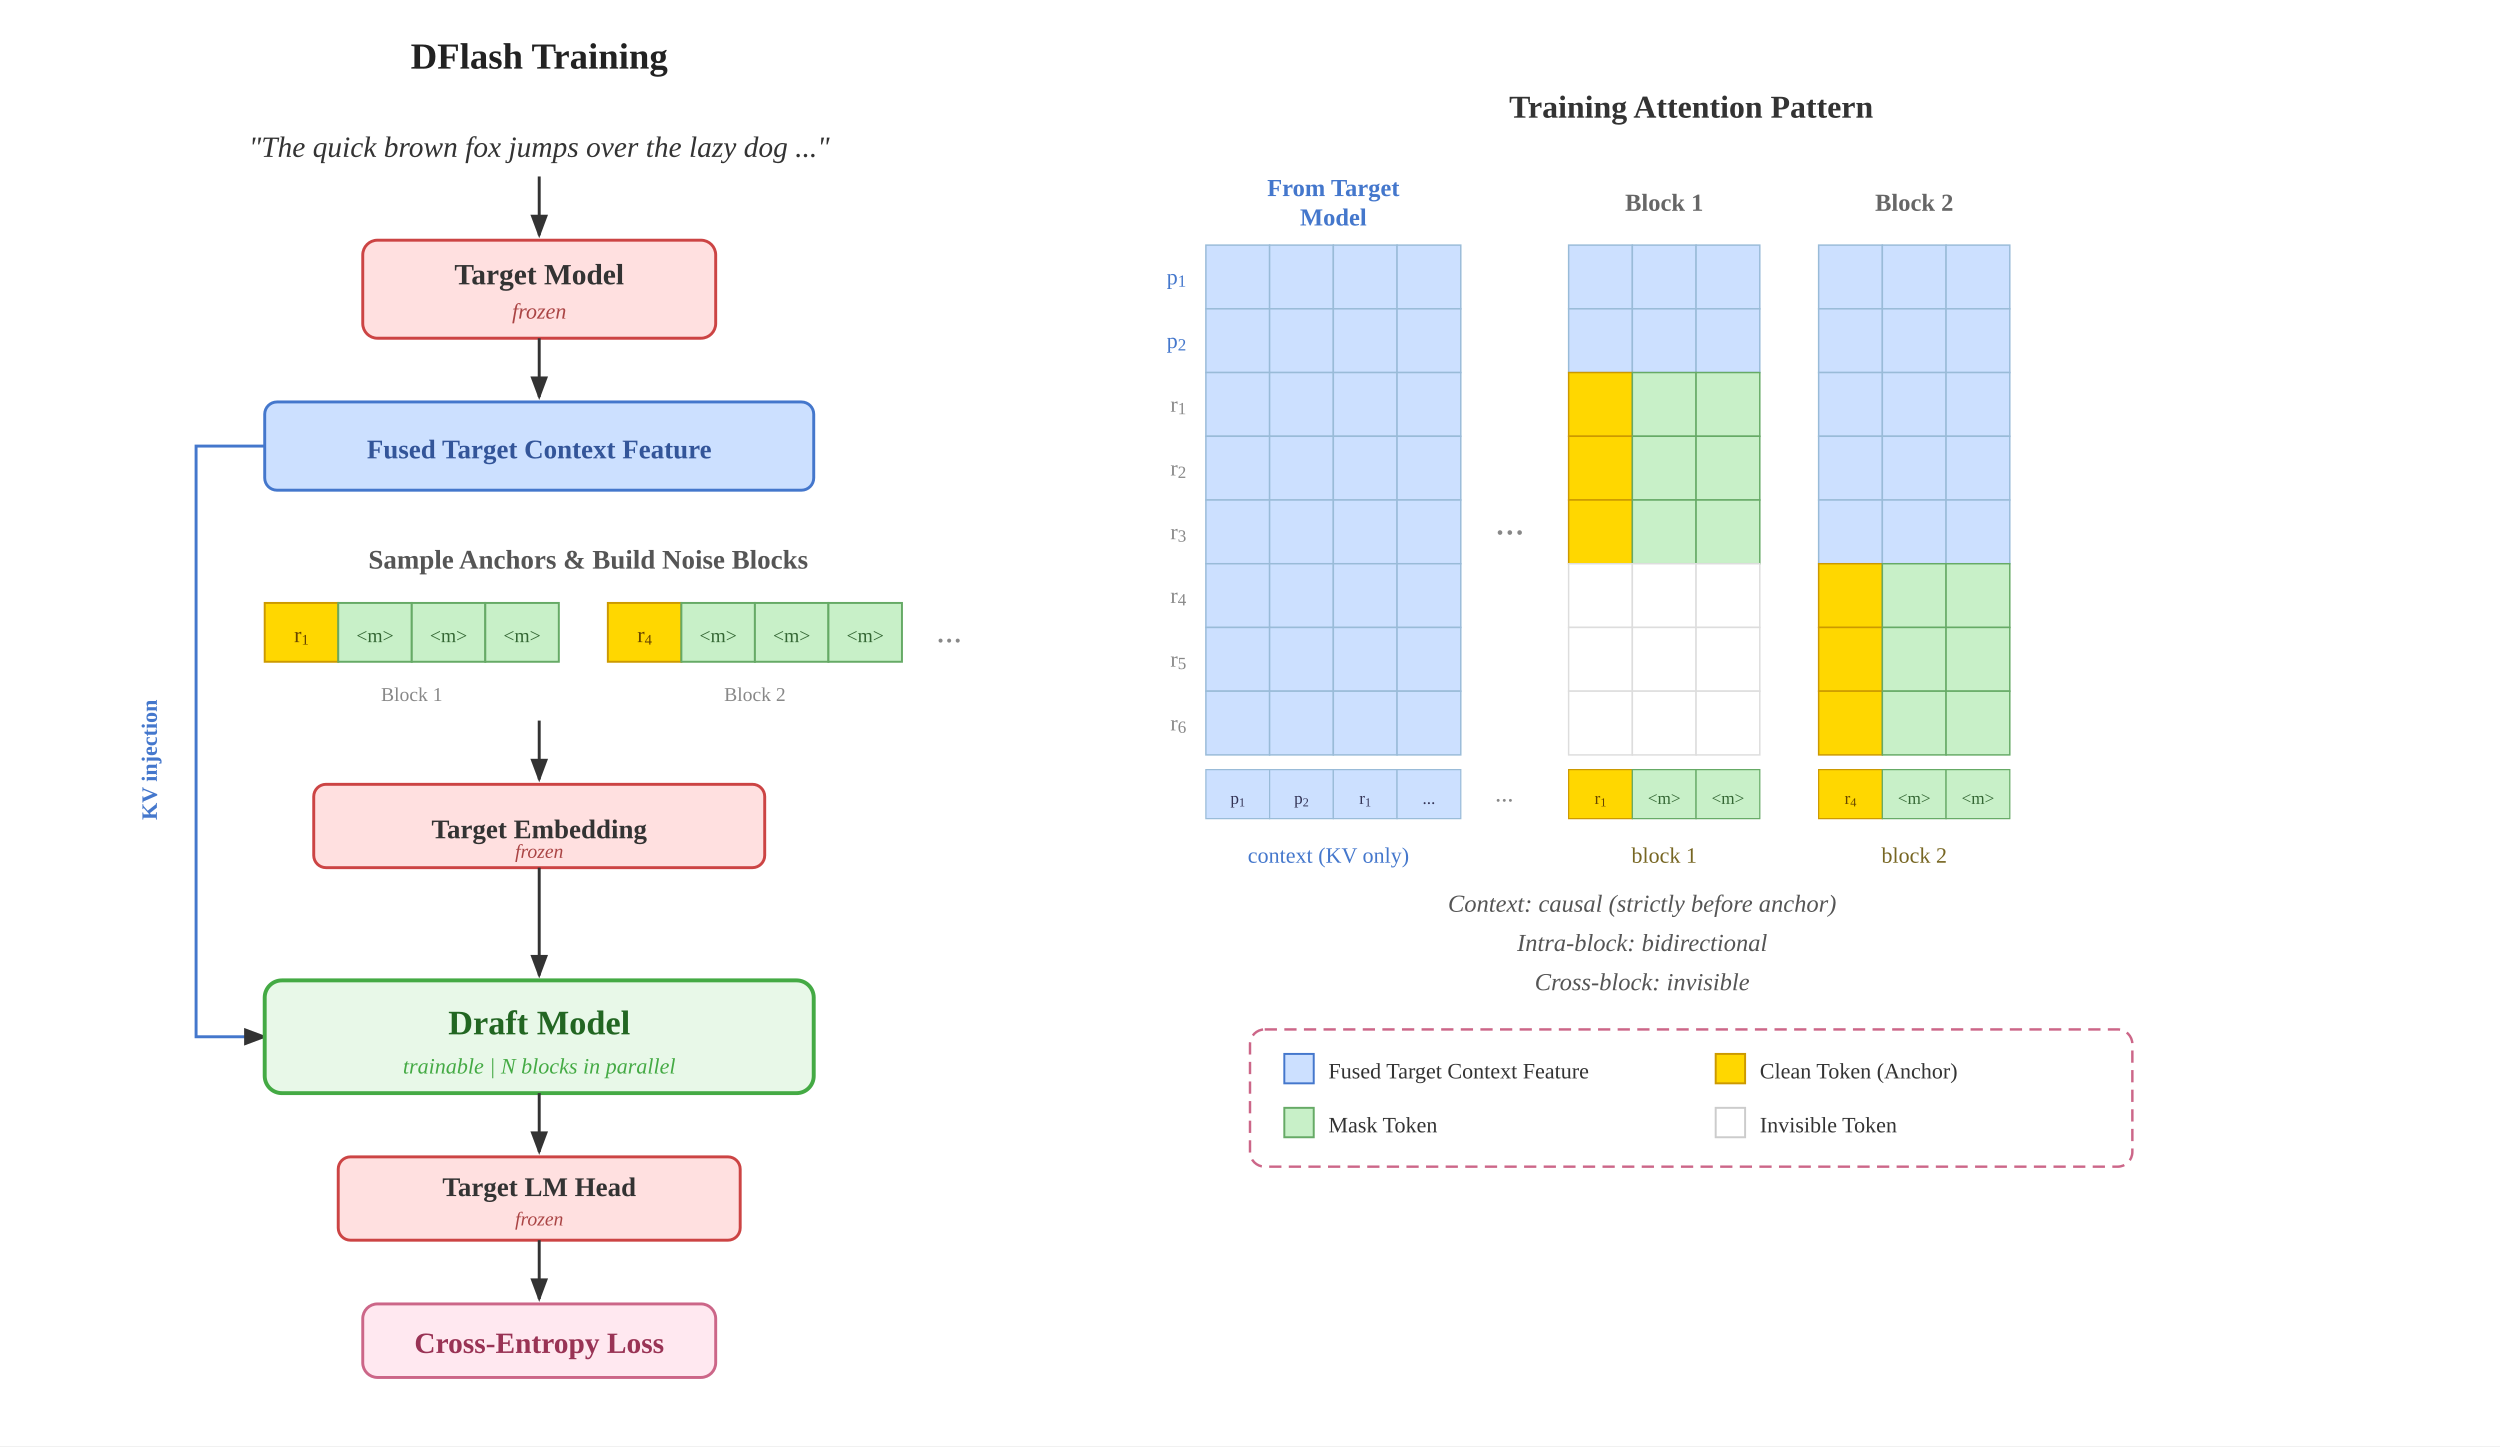
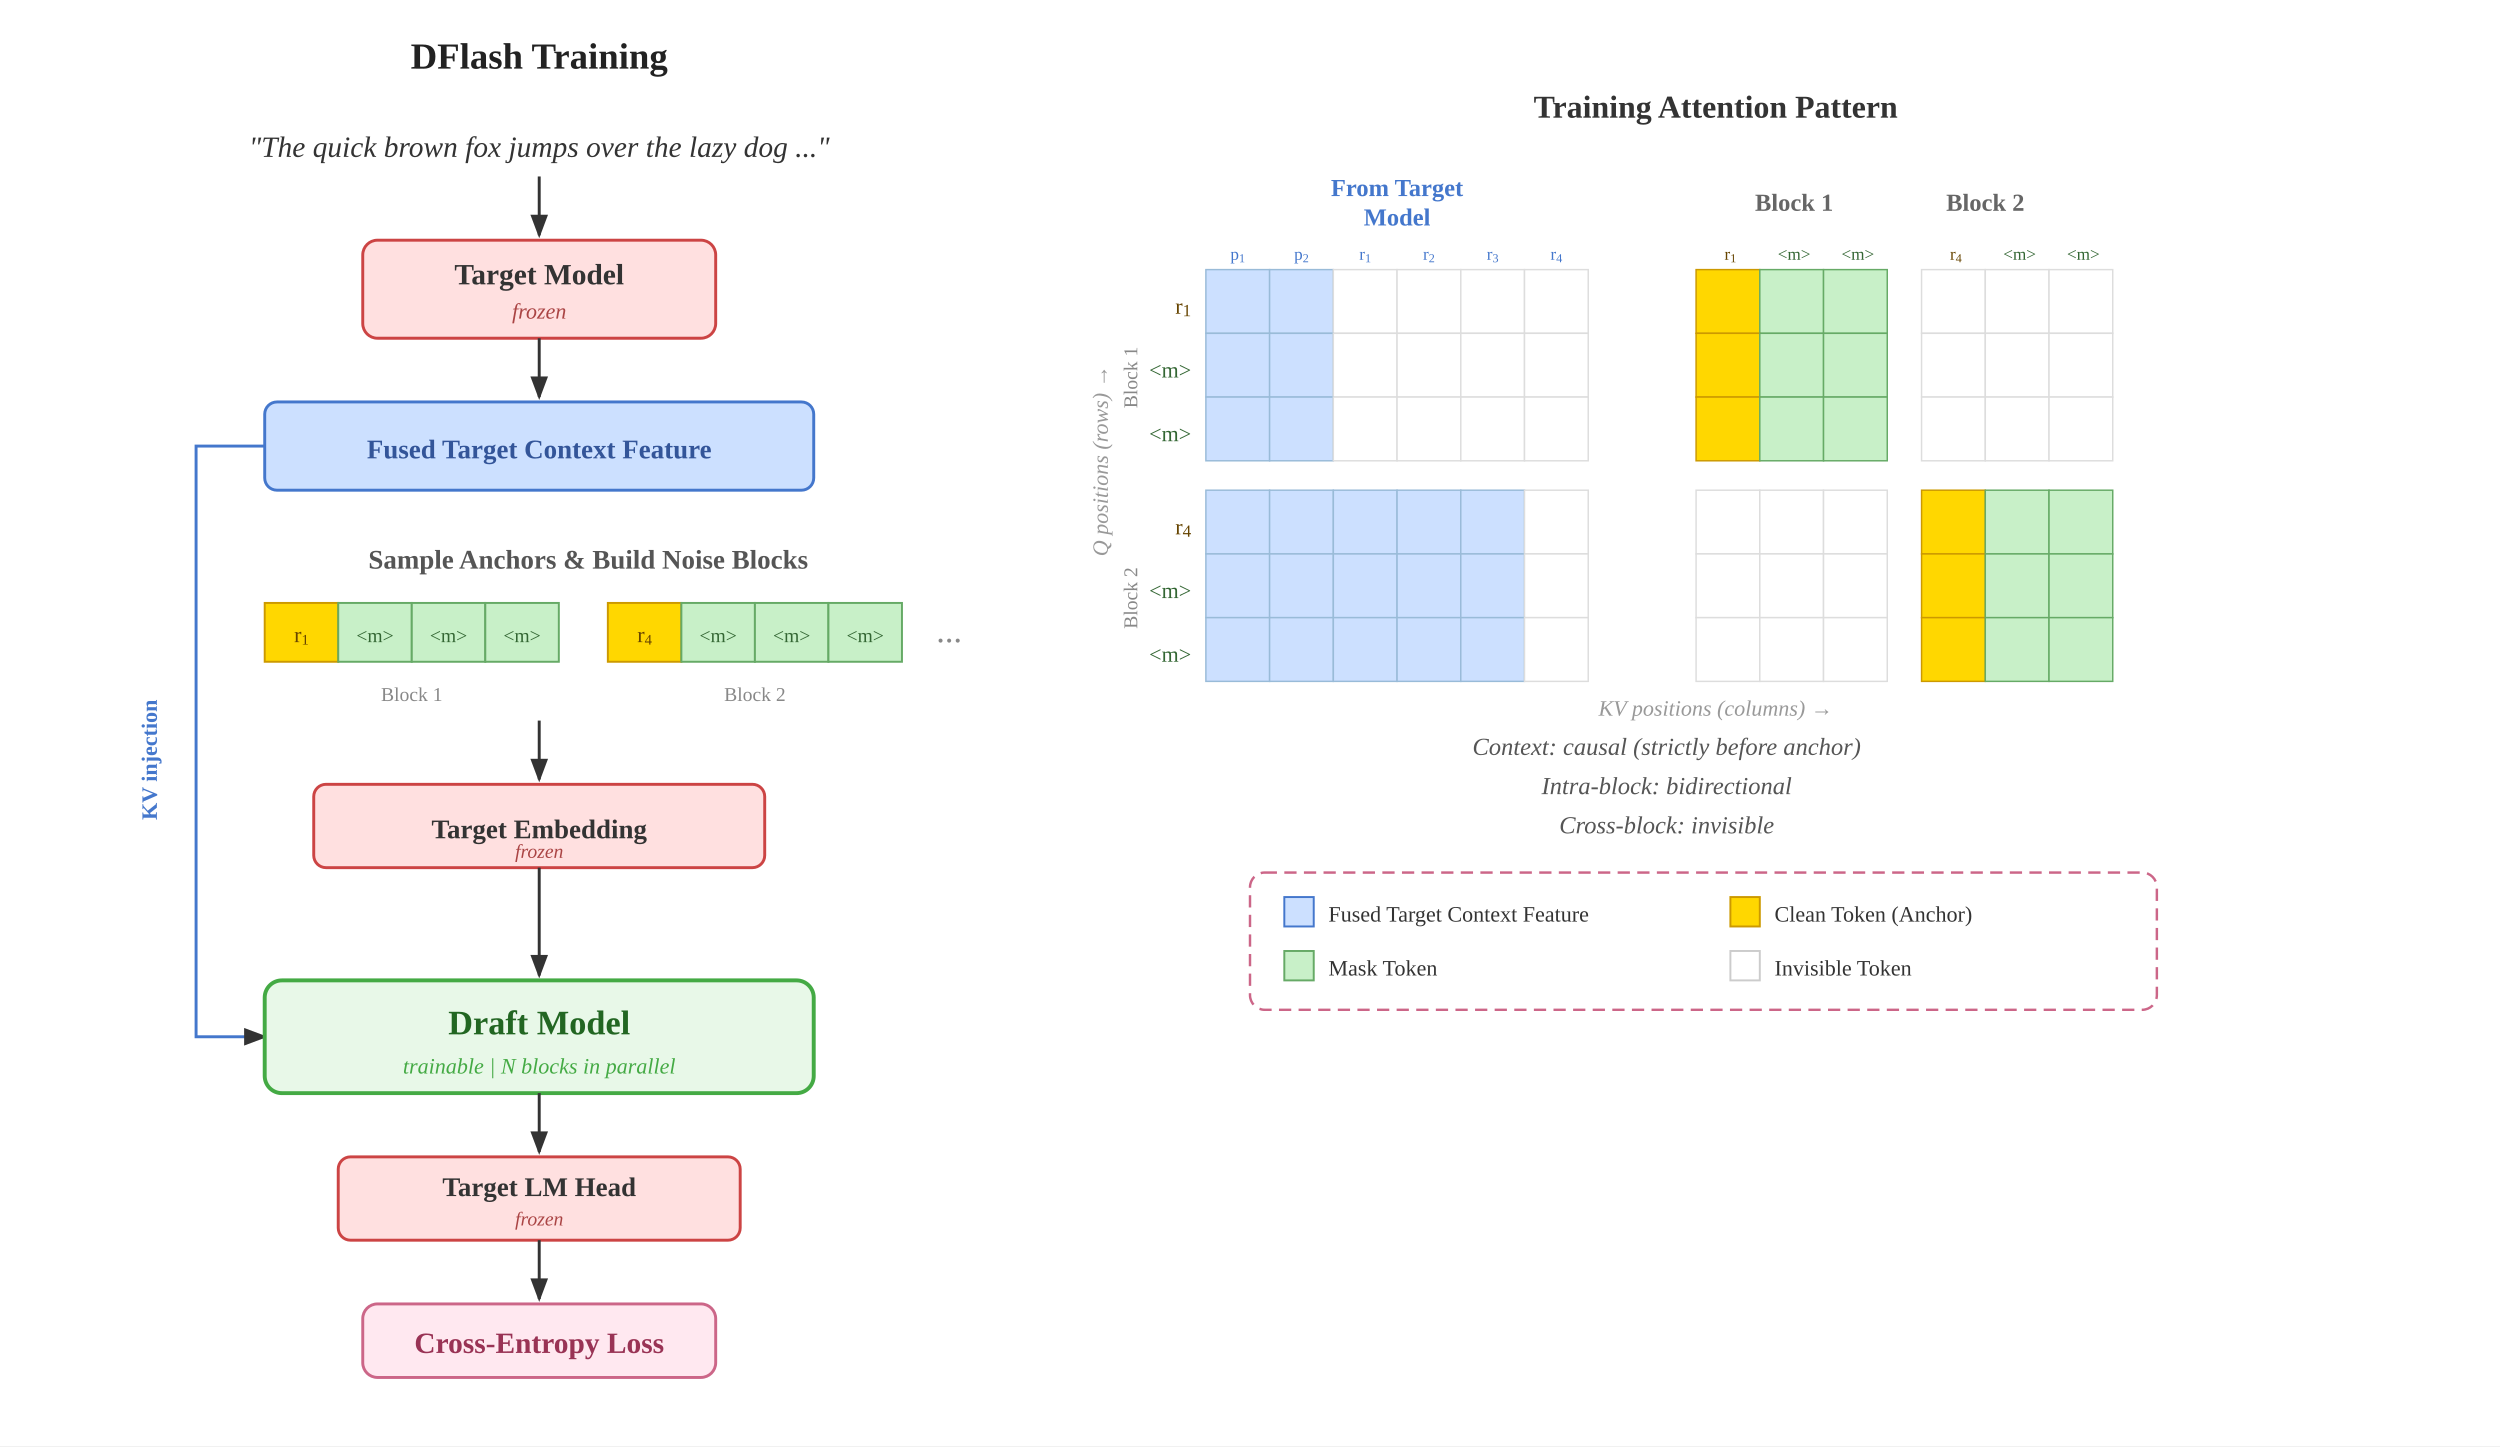
<svg xmlns="http://www.w3.org/2000/svg" viewBox="0 0 1020 590" font-family="'Times New Roman', 'CMU Serif', Georgia, serif">
  <defs>
    <marker id="arr" markerWidth="8" markerHeight="6" refX="7" refY="3" orient="auto" fill="#333">
      <polygon points="0 0, 8 3, 0 6" />
    </marker>
  </defs>
  <rect width="1020" height="590" fill="white" />
  <text x="220" y="28" text-anchor="middle" font-size="15" font-weight="bold" fill="#222">DFlash Training</text>
  <text x="220" y="64" text-anchor="middle" font-size="12" fill="#333" font-style="italic">"The quick brown fox jumps over the lazy dog ..."</text>
  <line x1="220" y1="72" x2="220" y2="96" stroke="#333" stroke-width="1.2" marker-end="url(#arr)" />
  <rect x="148" y="98" width="144" height="40" rx="6" fill="#FFE0E0" stroke="#CC4444" stroke-width="1.2" />
  <text x="220" y="116" text-anchor="middle" font-size="12" font-weight="bold" fill="#333">Target Model</text>
  <text x="220" y="130" text-anchor="middle" font-size="9" fill="#AA4444" font-style="italic">frozen</text>
  <line x1="220" y1="138" x2="220" y2="162" stroke="#333" stroke-width="1.2" marker-end="url(#arr)" />
  <rect x="108" y="164" width="224" height="36" rx="5" fill="#CCE0FF" stroke="#4477CC" stroke-width="1.2" />
  <text x="220" y="187" text-anchor="middle" font-size="11" font-weight="bold" fill="#335599">Fused Target Context Feature</text>
  <path d="M 108 182 L 80 182 L 80 423 L 108 423" stroke="#4477CC" stroke-width="1.2" fill="none" marker-end="url(#arr)" />
  <text x="64" y="310" text-anchor="middle" font-size="9" fill="#4477CC" font-weight="bold" transform="rotate(-90, 64, 310)">KV injection</text>
  <text x="240" y="232" text-anchor="middle" font-size="11" font-weight="bold" fill="#555">Sample Anchors &amp; Build Noise Blocks</text>
  <g transform="translate(108, 246)">
    <rect x="0" y="0" width="30" height="24" fill="#FFD700" stroke="#CC9900" stroke-width="0.8" />
    <text x="15" y="16" text-anchor="middle" font-size="9" fill="#664400">r<tspan font-size="6" dy="1">1</tspan>
    </text>
    <rect x="30" y="0" width="30" height="24" fill="#C8F0C8" stroke="#66AA66" stroke-width="0.8" />
    <text x="45" y="16" text-anchor="middle" font-size="8" fill="#336633">&lt;m&gt;</text>
    <rect x="60" y="0" width="30" height="24" fill="#C8F0C8" stroke="#66AA66" stroke-width="0.8" />
    <text x="75" y="16" text-anchor="middle" font-size="8" fill="#336633">&lt;m&gt;</text>
    <rect x="90" y="0" width="30" height="24" fill="#C8F0C8" stroke="#66AA66" stroke-width="0.8" />
    <text x="105" y="16" text-anchor="middle" font-size="8" fill="#336633">&lt;m&gt;</text>
    <rect x="140" y="0" width="30" height="24" fill="#FFD700" stroke="#CC9900" stroke-width="0.8" />
    <text x="155" y="16" text-anchor="middle" font-size="9" fill="#664400">r<tspan font-size="6" dy="1">4</tspan>
    </text>
    <rect x="170" y="0" width="30" height="24" fill="#C8F0C8" stroke="#66AA66" stroke-width="0.8" />
    <text x="185" y="16" text-anchor="middle" font-size="8" fill="#336633">&lt;m&gt;</text>
    <rect x="200" y="0" width="30" height="24" fill="#C8F0C8" stroke="#66AA66" stroke-width="0.8" />
    <text x="215" y="16" text-anchor="middle" font-size="8" fill="#336633">&lt;m&gt;</text>
    <rect x="230" y="0" width="30" height="24" fill="#C8F0C8" stroke="#66AA66" stroke-width="0.8" />
    <text x="245" y="16" text-anchor="middle" font-size="8" fill="#336633">&lt;m&gt;</text>
    <text x="274" y="16" font-size="14" fill="#888">...</text>
    <text x="60" y="40" text-anchor="middle" font-size="8" fill="#888">Block 1</text>
    <text x="200" y="40" text-anchor="middle" font-size="8" fill="#888">Block 2</text>
  </g>
  <line x1="220" y1="294" x2="220" y2="318" stroke="#333" stroke-width="1.2" marker-end="url(#arr)" />
  <rect x="128" y="320" width="184" height="34" rx="5" fill="#FFE0E0" stroke="#CC4444" stroke-width="1.2" />
  <text x="220" y="342" text-anchor="middle" font-size="11" font-weight="bold" fill="#333">Target Embedding</text>
  <text x="220" y="350" text-anchor="middle" font-size="8" fill="#AA4444" font-style="italic">frozen</text>
  <line x1="220" y1="354" x2="220" y2="398" stroke="#333" stroke-width="1.2" marker-end="url(#arr)" />
  <rect x="108" y="400" width="224" height="46" rx="7" fill="#E8F8E8" stroke="#44AA44" stroke-width="1.6" />
  <text x="220" y="422" text-anchor="middle" font-size="14" font-weight="bold" fill="#226622">Draft Model</text>
  <text x="220" y="438" text-anchor="middle" font-size="9" fill="#44AA44" font-style="italic">trainable  |  N blocks in parallel</text>
  <line x1="220" y1="446" x2="220" y2="470" stroke="#333" stroke-width="1.2" marker-end="url(#arr)" />
  <rect x="138" y="472" width="164" height="34" rx="5" fill="#FFE0E0" stroke="#CC4444" stroke-width="1.2" />
  <text x="220" y="488" text-anchor="middle" font-size="11" font-weight="bold" fill="#333">Target LM Head</text>
  <text x="220" y="500" text-anchor="middle" font-size="8" fill="#AA4444" font-style="italic">frozen</text>
  <line x1="220" y1="506" x2="220" y2="530" stroke="#333" stroke-width="1.2" marker-end="url(#arr)" />
  <rect x="148" y="532" width="144" height="30" rx="6" fill="#FFE8F0" stroke="#CC6688" stroke-width="1.2" />
  <text x="220" y="552" text-anchor="middle" font-size="12" font-weight="bold" fill="#993355">Cross-Entropy Loss</text>
  <g transform="translate(490, 48)">
-     <text x="200" y="0" text-anchor="middle" font-size="13" font-weight="bold" fill="#333">Training Attention Pattern</text>
-     <text x="54" y="32" text-anchor="middle" font-size="10" fill="#4477CC" font-weight="bold">From Target</text>
-     <text x="54" y="44" text-anchor="middle" font-size="10" fill="#4477CC" font-weight="bold">Model</text>
-     <text x="189" y="38" text-anchor="middle" font-size="10" fill="#666" font-weight="bold">Block 1</text>
-     <text x="291" y="38" text-anchor="middle" font-size="10" fill="#666" font-weight="bold">Block 2</text>
-     <text x="-6" y="68" text-anchor="end" font-size="9" fill="#4477CC">p<tspan font-size="7" dy="1">1</tspan>
+     <text x="210" y="0" text-anchor="middle" font-size="13" font-weight="bold" fill="#333">Training Attention Pattern</text>
+     <text x="80" y="32" text-anchor="middle" font-size="10" fill="#4477CC" font-weight="bold">From Target</text>
+     <text x="80" y="44" text-anchor="middle" font-size="10" fill="#4477CC" font-weight="bold">Model</text>
+     <text x="242" y="38" text-anchor="middle" font-size="10" fill="#666" font-weight="bold">Block 1</text>
+     <text x="320" y="38" text-anchor="middle" font-size="10" fill="#666" font-weight="bold">Block 2</text>
+     <g transform="translate(2, 48)">
+       <text x="13" y="10" text-anchor="middle" font-size="7" fill="#4477CC">p<tspan font-size="5" dy="1">1</tspan>
+       </text>
+       <text x="39" y="10" text-anchor="middle" font-size="7" fill="#4477CC">p<tspan font-size="5" dy="1">2</tspan>
+       </text>
+       <text x="65" y="10" text-anchor="middle" font-size="7" fill="#4477CC">r<tspan font-size="5" dy="1">1</tspan>
+       </text>
+       <text x="91" y="10" text-anchor="middle" font-size="7" fill="#4477CC">r<tspan font-size="5" dy="1">2</tspan>
+       </text>
+       <text x="117" y="10" text-anchor="middle" font-size="7" fill="#4477CC">r<tspan font-size="5" dy="1">3</tspan>
+       </text>
+       <text x="143" y="10" text-anchor="middle" font-size="7" fill="#4477CC">r<tspan font-size="5" dy="1">4</tspan>
+       </text>
+       <text x="214" y="10" text-anchor="middle" font-size="7" fill="#664400">r<tspan font-size="5" dy="1">1</tspan>
+       </text>
+       <text x="240" y="10" text-anchor="middle" font-size="7" fill="#336633">&lt;m&gt;</text>
+       <text x="266" y="10" text-anchor="middle" font-size="7" fill="#336633">&lt;m&gt;</text>
+       <text x="306" y="10" text-anchor="middle" font-size="7" fill="#664400">r<tspan font-size="5" dy="1">4</tspan>
+       </text>
+       <text x="332" y="10" text-anchor="middle" font-size="7" fill="#336633">&lt;m&gt;</text>
+       <text x="358" y="10" text-anchor="middle" font-size="7" fill="#336633">&lt;m&gt;</text>
+     </g>
+     <text x="-4" y="80" text-anchor="end" font-size="9" fill="#664400">r<tspan font-size="7" dy="1">1</tspan>
    </text>
-     <text x="-6" y="94" text-anchor="end" font-size="9" fill="#4477CC">p<tspan font-size="7" dy="1">2</tspan>
+     <text x="-4" y="106" text-anchor="end" font-size="9" fill="#336633">&lt;m&gt;</text>
+     <text x="-4" y="132" text-anchor="end" font-size="9" fill="#336633">&lt;m&gt;</text>
+     <text x="-4" y="170" text-anchor="end" font-size="9" fill="#664400">r<tspan font-size="7" dy="1">4</tspan>
    </text>
-     <text x="-6" y="120" text-anchor="end" font-size="9" fill="#888">r<tspan font-size="7" dy="1">1</tspan>
-     </text>
-     <text x="-6" y="146" text-anchor="end" font-size="9" fill="#888">r<tspan font-size="7" dy="1">2</tspan>
-     </text>
-     <text x="-6" y="172" text-anchor="end" font-size="9" fill="#888">r<tspan font-size="7" dy="1">3</tspan>
-     </text>
-     <text x="-6" y="198" text-anchor="end" font-size="9" fill="#888">r<tspan font-size="7" dy="1">4</tspan>
-     </text>
-     <text x="-6" y="224" text-anchor="end" font-size="9" fill="#888">r<tspan font-size="7" dy="1">5</tspan>
-     </text>
-     <text x="-6" y="250" text-anchor="end" font-size="9" fill="#888">r<tspan font-size="7" dy="1">6</tspan>
-     </text>
-     <g transform="translate(2, 52)">
+     <text x="-4" y="196" text-anchor="end" font-size="9" fill="#336633">&lt;m&gt;</text>
+     <text x="-4" y="222" text-anchor="end" font-size="9" fill="#336633">&lt;m&gt;</text>
+     <text x="-26" y="106" text-anchor="middle" font-size="8" fill="#888" transform="rotate(-90, -26, 106)">Block 1</text>
+     <text x="-26" y="196" text-anchor="middle" font-size="8" fill="#888" transform="rotate(-90, -26, 196)">Block 2</text>
+     <g transform="translate(2, 62)">
      <rect x="0" y="0" width="26" height="26" fill="#CCE0FF" stroke="#99BBD8" stroke-width="0.6" />
      <rect x="26" y="0" width="26" height="26" fill="#CCE0FF" stroke="#99BBD8" stroke-width="0.6" />
-       <rect x="52" y="0" width="26" height="26" fill="#CCE0FF" stroke="#99BBD8" stroke-width="0.6" />
-       <rect x="78" y="0" width="26" height="26" fill="#CCE0FF" stroke="#99BBD8" stroke-width="0.6" />
+       <rect x="52" y="0" width="26" height="26" fill="white" stroke="#DDD" stroke-width="0.6" />
+       <rect x="78" y="0" width="26" height="26" fill="white" stroke="#DDD" stroke-width="0.6" />
+       <rect x="104" y="0" width="26" height="26" fill="white" stroke="#DDD" stroke-width="0.6" />
+       <rect x="130" y="0" width="26" height="26" fill="white" stroke="#DDD" stroke-width="0.6" />
+       <rect x="200" y="0" width="26" height="26" fill="#FFD700" stroke="#CC9900" stroke-width="0.6" />
+       <rect x="226" y="0" width="26" height="26" fill="#C8F0C8" stroke="#66AA66" stroke-width="0.6" />
+       <rect x="252" y="0" width="26" height="26" fill="#C8F0C8" stroke="#66AA66" stroke-width="0.6" />
+       <rect x="292" y="0" width="26" height="26" fill="white" stroke="#DDD" stroke-width="0.6" />
+       <rect x="318" y="0" width="26" height="26" fill="white" stroke="#DDD" stroke-width="0.6" />
+       <rect x="344" y="0" width="26" height="26" fill="white" stroke="#DDD" stroke-width="0.6" />
      <rect x="0" y="26" width="26" height="26" fill="#CCE0FF" stroke="#99BBD8" stroke-width="0.6" />
      <rect x="26" y="26" width="26" height="26" fill="#CCE0FF" stroke="#99BBD8" stroke-width="0.6" />
-       <rect x="52" y="26" width="26" height="26" fill="#CCE0FF" stroke="#99BBD8" stroke-width="0.6" />
-       <rect x="78" y="26" width="26" height="26" fill="#CCE0FF" stroke="#99BBD8" stroke-width="0.6" />
+       <rect x="52" y="26" width="26" height="26" fill="white" stroke="#DDD" stroke-width="0.6" />
+       <rect x="78" y="26" width="26" height="26" fill="white" stroke="#DDD" stroke-width="0.6" />
+       <rect x="104" y="26" width="26" height="26" fill="white" stroke="#DDD" stroke-width="0.6" />
+       <rect x="130" y="26" width="26" height="26" fill="white" stroke="#DDD" stroke-width="0.6" />
+       <rect x="200" y="26" width="26" height="26" fill="#FFD700" stroke="#CC9900" stroke-width="0.6" />
+       <rect x="226" y="26" width="26" height="26" fill="#C8F0C8" stroke="#66AA66" stroke-width="0.6" />
+       <rect x="252" y="26" width="26" height="26" fill="#C8F0C8" stroke="#66AA66" stroke-width="0.6" />
+       <rect x="292" y="26" width="26" height="26" fill="white" stroke="#DDD" stroke-width="0.6" />
+       <rect x="318" y="26" width="26" height="26" fill="white" stroke="#DDD" stroke-width="0.6" />
+       <rect x="344" y="26" width="26" height="26" fill="white" stroke="#DDD" stroke-width="0.6" />
      <rect x="0" y="52" width="26" height="26" fill="#CCE0FF" stroke="#99BBD8" stroke-width="0.6" />
      <rect x="26" y="52" width="26" height="26" fill="#CCE0FF" stroke="#99BBD8" stroke-width="0.6" />
-       <rect x="52" y="52" width="26" height="26" fill="#CCE0FF" stroke="#99BBD8" stroke-width="0.6" />
-       <rect x="78" y="52" width="26" height="26" fill="#CCE0FF" stroke="#99BBD8" stroke-width="0.6" />
-       <rect x="0" y="78" width="26" height="26" fill="#CCE0FF" stroke="#99BBD8" stroke-width="0.6" />
-       <rect x="26" y="78" width="26" height="26" fill="#CCE0FF" stroke="#99BBD8" stroke-width="0.6" />
-       <rect x="52" y="78" width="26" height="26" fill="#CCE0FF" stroke="#99BBD8" stroke-width="0.6" />
-       <rect x="78" y="78" width="26" height="26" fill="#CCE0FF" stroke="#99BBD8" stroke-width="0.6" />
-       <rect x="0" y="104" width="26" height="26" fill="#CCE0FF" stroke="#99BBD8" stroke-width="0.6" />
-       <rect x="26" y="104" width="26" height="26" fill="#CCE0FF" stroke="#99BBD8" stroke-width="0.6" />
-       <rect x="52" y="104" width="26" height="26" fill="#CCE0FF" stroke="#99BBD8" stroke-width="0.6" />
-       <rect x="78" y="104" width="26" height="26" fill="#CCE0FF" stroke="#99BBD8" stroke-width="0.6" />
-       <rect x="0" y="130" width="26" height="26" fill="#CCE0FF" stroke="#99BBD8" stroke-width="0.6" />
-       <rect x="26" y="130" width="26" height="26" fill="#CCE0FF" stroke="#99BBD8" stroke-width="0.6" />
-       <rect x="52" y="130" width="26" height="26" fill="#CCE0FF" stroke="#99BBD8" stroke-width="0.6" />
-       <rect x="78" y="130" width="26" height="26" fill="#CCE0FF" stroke="#99BBD8" stroke-width="0.6" />
-       <rect x="0" y="156" width="26" height="26" fill="#CCE0FF" stroke="#99BBD8" stroke-width="0.6" />
-       <rect x="26" y="156" width="26" height="26" fill="#CCE0FF" stroke="#99BBD8" stroke-width="0.6" />
-       <rect x="52" y="156" width="26" height="26" fill="#CCE0FF" stroke="#99BBD8" stroke-width="0.6" />
-       <rect x="78" y="156" width="26" height="26" fill="#CCE0FF" stroke="#99BBD8" stroke-width="0.6" />
-       <rect x="0" y="182" width="26" height="26" fill="#CCE0FF" stroke="#99BBD8" stroke-width="0.6" />
-       <rect x="26" y="182" width="26" height="26" fill="#CCE0FF" stroke="#99BBD8" stroke-width="0.6" />
-       <rect x="52" y="182" width="26" height="26" fill="#CCE0FF" stroke="#99BBD8" stroke-width="0.6" />
-       <rect x="78" y="182" width="26" height="26" fill="#CCE0FF" stroke="#99BBD8" stroke-width="0.6" />
-       <text x="118" y="118" font-size="16" fill="#888">...</text>
-       <rect x="148" y="0" width="26" height="26" fill="#CCE0FF" stroke="#99BBD8" stroke-width="0.6" />
-       <rect x="174" y="0" width="26" height="26" fill="#CCE0FF" stroke="#99BBD8" stroke-width="0.6" />
-       <rect x="200" y="0" width="26" height="26" fill="#CCE0FF" stroke="#99BBD8" stroke-width="0.6" />
-       <rect x="148" y="26" width="26" height="26" fill="#CCE0FF" stroke="#99BBD8" stroke-width="0.6" />
-       <rect x="174" y="26" width="26" height="26" fill="#CCE0FF" stroke="#99BBD8" stroke-width="0.6" />
-       <rect x="200" y="26" width="26" height="26" fill="#CCE0FF" stroke="#99BBD8" stroke-width="0.6" />
-       <rect x="148" y="52" width="26" height="26" fill="#FFD700" stroke="#CC9900" stroke-width="0.6" />
-       <rect x="174" y="52" width="26" height="26" fill="#C8F0C8" stroke="#66AA66" stroke-width="0.6" />
-       <rect x="200" y="52" width="26" height="26" fill="#C8F0C8" stroke="#66AA66" stroke-width="0.6" />
-       <rect x="148" y="78" width="26" height="26" fill="#FFD700" stroke="#CC9900" stroke-width="0.6" />
-       <rect x="174" y="78" width="26" height="26" fill="#C8F0C8" stroke="#66AA66" stroke-width="0.6" />
-       <rect x="200" y="78" width="26" height="26" fill="#C8F0C8" stroke="#66AA66" stroke-width="0.6" />
-       <rect x="148" y="104" width="26" height="26" fill="#FFD700" stroke="#CC9900" stroke-width="0.6" />
-       <rect x="174" y="104" width="26" height="26" fill="#C8F0C8" stroke="#66AA66" stroke-width="0.6" />
-       <rect x="200" y="104" width="26" height="26" fill="#C8F0C8" stroke="#66AA66" stroke-width="0.6" />
-       <rect x="148" y="130" width="26" height="26" fill="white" stroke="#DDD" stroke-width="0.6" />
-       <rect x="174" y="130" width="26" height="26" fill="white" stroke="#DDD" stroke-width="0.6" />
-       <rect x="200" y="130" width="26" height="26" fill="white" stroke="#DDD" stroke-width="0.6" />
-       <rect x="148" y="156" width="26" height="26" fill="white" stroke="#DDD" stroke-width="0.6" />
-       <rect x="174" y="156" width="26" height="26" fill="white" stroke="#DDD" stroke-width="0.6" />
-       <rect x="200" y="156" width="26" height="26" fill="white" stroke="#DDD" stroke-width="0.6" />
-       <rect x="148" y="182" width="26" height="26" fill="white" stroke="#DDD" stroke-width="0.6" />
-       <rect x="174" y="182" width="26" height="26" fill="white" stroke="#DDD" stroke-width="0.6" />
-       <rect x="200" y="182" width="26" height="26" fill="white" stroke="#DDD" stroke-width="0.6" />
-       <rect x="250" y="0" width="26" height="26" fill="#CCE0FF" stroke="#99BBD8" stroke-width="0.6" />
-       <rect x="276" y="0" width="26" height="26" fill="#CCE0FF" stroke="#99BBD8" stroke-width="0.6" />
-       <rect x="302" y="0" width="26" height="26" fill="#CCE0FF" stroke="#99BBD8" stroke-width="0.6" />
-       <rect x="250" y="26" width="26" height="26" fill="#CCE0FF" stroke="#99BBD8" stroke-width="0.6" />
-       <rect x="276" y="26" width="26" height="26" fill="#CCE0FF" stroke="#99BBD8" stroke-width="0.6" />
-       <rect x="302" y="26" width="26" height="26" fill="#CCE0FF" stroke="#99BBD8" stroke-width="0.6" />
-       <rect x="250" y="52" width="26" height="26" fill="#CCE0FF" stroke="#99BBD8" stroke-width="0.6" />
-       <rect x="276" y="52" width="26" height="26" fill="#CCE0FF" stroke="#99BBD8" stroke-width="0.6" />
-       <rect x="302" y="52" width="26" height="26" fill="#CCE0FF" stroke="#99BBD8" stroke-width="0.6" />
-       <rect x="250" y="78" width="26" height="26" fill="#CCE0FF" stroke="#99BBD8" stroke-width="0.6" />
-       <rect x="276" y="78" width="26" height="26" fill="#CCE0FF" stroke="#99BBD8" stroke-width="0.6" />
-       <rect x="302" y="78" width="26" height="26" fill="#CCE0FF" stroke="#99BBD8" stroke-width="0.6" />
-       <rect x="250" y="104" width="26" height="26" fill="#CCE0FF" stroke="#99BBD8" stroke-width="0.6" />
-       <rect x="276" y="104" width="26" height="26" fill="#CCE0FF" stroke="#99BBD8" stroke-width="0.6" />
-       <rect x="302" y="104" width="26" height="26" fill="#CCE0FF" stroke="#99BBD8" stroke-width="0.6" />
-       <rect x="250" y="130" width="26" height="26" fill="#FFD700" stroke="#CC9900" stroke-width="0.6" />
-       <rect x="276" y="130" width="26" height="26" fill="#C8F0C8" stroke="#66AA66" stroke-width="0.6" />
-       <rect x="302" y="130" width="26" height="26" fill="#C8F0C8" stroke="#66AA66" stroke-width="0.6" />
-       <rect x="250" y="156" width="26" height="26" fill="#FFD700" stroke="#CC9900" stroke-width="0.6" />
-       <rect x="276" y="156" width="26" height="26" fill="#C8F0C8" stroke="#66AA66" stroke-width="0.6" />
-       <rect x="302" y="156" width="26" height="26" fill="#C8F0C8" stroke="#66AA66" stroke-width="0.6" />
-       <rect x="250" y="182" width="26" height="26" fill="#FFD700" stroke="#CC9900" stroke-width="0.6" />
-       <rect x="276" y="182" width="26" height="26" fill="#C8F0C8" stroke="#66AA66" stroke-width="0.6" />
-       <rect x="302" y="182" width="26" height="26" fill="#C8F0C8" stroke="#66AA66" stroke-width="0.6" />
+       <rect x="52" y="52" width="26" height="26" fill="white" stroke="#DDD" stroke-width="0.6" />
+       <rect x="78" y="52" width="26" height="26" fill="white" stroke="#DDD" stroke-width="0.6" />
+       <rect x="104" y="52" width="26" height="26" fill="white" stroke="#DDD" stroke-width="0.6" />
+       <rect x="130" y="52" width="26" height="26" fill="white" stroke="#DDD" stroke-width="0.6" />
+       <rect x="200" y="52" width="26" height="26" fill="#FFD700" stroke="#CC9900" stroke-width="0.6" />
+       <rect x="226" y="52" width="26" height="26" fill="#C8F0C8" stroke="#66AA66" stroke-width="0.6" />
+       <rect x="252" y="52" width="26" height="26" fill="#C8F0C8" stroke="#66AA66" stroke-width="0.6" />
+       <rect x="292" y="52" width="26" height="26" fill="white" stroke="#DDD" stroke-width="0.6" />
+       <rect x="318" y="52" width="26" height="26" fill="white" stroke="#DDD" stroke-width="0.6" />
+       <rect x="344" y="52" width="26" height="26" fill="white" stroke="#DDD" stroke-width="0.6" />
+       <rect x="0" y="90" width="26" height="26" fill="#CCE0FF" stroke="#99BBD8" stroke-width="0.6" />
+       <rect x="26" y="90" width="26" height="26" fill="#CCE0FF" stroke="#99BBD8" stroke-width="0.6" />
+       <rect x="52" y="90" width="26" height="26" fill="#CCE0FF" stroke="#99BBD8" stroke-width="0.6" />
+       <rect x="78" y="90" width="26" height="26" fill="#CCE0FF" stroke="#99BBD8" stroke-width="0.6" />
+       <rect x="104" y="90" width="26" height="26" fill="#CCE0FF" stroke="#99BBD8" stroke-width="0.6" />
+       <rect x="130" y="90" width="26" height="26" fill="white" stroke="#DDD" stroke-width="0.6" />
+       <rect x="200" y="90" width="26" height="26" fill="white" stroke="#DDD" stroke-width="0.6" />
+       <rect x="226" y="90" width="26" height="26" fill="white" stroke="#DDD" stroke-width="0.6" />
+       <rect x="252" y="90" width="26" height="26" fill="white" stroke="#DDD" stroke-width="0.6" />
+       <rect x="292" y="90" width="26" height="26" fill="#FFD700" stroke="#CC9900" stroke-width="0.6" />
+       <rect x="318" y="90" width="26" height="26" fill="#C8F0C8" stroke="#66AA66" stroke-width="0.6" />
+       <rect x="344" y="90" width="26" height="26" fill="#C8F0C8" stroke="#66AA66" stroke-width="0.6" />
+       <rect x="0" y="116" width="26" height="26" fill="#CCE0FF" stroke="#99BBD8" stroke-width="0.6" />
+       <rect x="26" y="116" width="26" height="26" fill="#CCE0FF" stroke="#99BBD8" stroke-width="0.6" />
+       <rect x="52" y="116" width="26" height="26" fill="#CCE0FF" stroke="#99BBD8" stroke-width="0.6" />
+       <rect x="78" y="116" width="26" height="26" fill="#CCE0FF" stroke="#99BBD8" stroke-width="0.6" />
+       <rect x="104" y="116" width="26" height="26" fill="#CCE0FF" stroke="#99BBD8" stroke-width="0.6" />
+       <rect x="130" y="116" width="26" height="26" fill="white" stroke="#DDD" stroke-width="0.6" />
+       <rect x="200" y="116" width="26" height="26" fill="white" stroke="#DDD" stroke-width="0.6" />
+       <rect x="226" y="116" width="26" height="26" fill="white" stroke="#DDD" stroke-width="0.6" />
+       <rect x="252" y="116" width="26" height="26" fill="white" stroke="#DDD" stroke-width="0.6" />
+       <rect x="292" y="116" width="26" height="26" fill="#FFD700" stroke="#CC9900" stroke-width="0.6" />
+       <rect x="318" y="116" width="26" height="26" fill="#C8F0C8" stroke="#66AA66" stroke-width="0.6" />
+       <rect x="344" y="116" width="26" height="26" fill="#C8F0C8" stroke="#66AA66" stroke-width="0.6" />
+       <rect x="0" y="142" width="26" height="26" fill="#CCE0FF" stroke="#99BBD8" stroke-width="0.6" />
+       <rect x="26" y="142" width="26" height="26" fill="#CCE0FF" stroke="#99BBD8" stroke-width="0.6" />
+       <rect x="52" y="142" width="26" height="26" fill="#CCE0FF" stroke="#99BBD8" stroke-width="0.6" />
+       <rect x="78" y="142" width="26" height="26" fill="#CCE0FF" stroke="#99BBD8" stroke-width="0.6" />
+       <rect x="104" y="142" width="26" height="26" fill="#CCE0FF" stroke="#99BBD8" stroke-width="0.6" />
+       <rect x="130" y="142" width="26" height="26" fill="white" stroke="#DDD" stroke-width="0.6" />
+       <rect x="200" y="142" width="26" height="26" fill="white" stroke="#DDD" stroke-width="0.6" />
+       <rect x="226" y="142" width="26" height="26" fill="white" stroke="#DDD" stroke-width="0.6" />
+       <rect x="252" y="142" width="26" height="26" fill="white" stroke="#DDD" stroke-width="0.6" />
+       <rect x="292" y="142" width="26" height="26" fill="#FFD700" stroke="#CC9900" stroke-width="0.6" />
+       <rect x="318" y="142" width="26" height="26" fill="#C8F0C8" stroke="#66AA66" stroke-width="0.6" />
+       <rect x="344" y="142" width="26" height="26" fill="#C8F0C8" stroke="#66AA66" stroke-width="0.6" />
    </g>
-     <g transform="translate(2, 266)">
-       <rect x="0" y="0" width="26" height="20" fill="#CCE0FF" stroke="#99BBD8" stroke-width="0.5" />
-       <text x="13" y="14" text-anchor="middle" font-size="7" fill="#335">p<tspan font-size="5" dy="1">1</tspan>
-       </text>
-       <rect x="26" y="0" width="26" height="20" fill="#CCE0FF" stroke="#99BBD8" stroke-width="0.5" />
-       <text x="39" y="14" text-anchor="middle" font-size="7" fill="#335">p<tspan font-size="5" dy="1">2</tspan>
-       </text>
-       <rect x="52" y="0" width="26" height="20" fill="#CCE0FF" stroke="#99BBD8" stroke-width="0.5" />
-       <text x="65" y="14" text-anchor="middle" font-size="7" fill="#335">r<tspan font-size="5" dy="1">1</tspan>
-       </text>
-       <rect x="78" y="0" width="26" height="20" fill="#CCE0FF" stroke="#99BBD8" stroke-width="0.5" />
-       <text x="91" y="14" text-anchor="middle" font-size="7" fill="#335">...</text>
-       <text x="118" y="13" font-size="10" fill="#888">...</text>
-       <rect x="148" y="0" width="26" height="20" fill="#FFD700" stroke="#CC9900" stroke-width="0.5" />
-       <text x="161" y="14" text-anchor="middle" font-size="7" fill="#664400">r<tspan font-size="5" dy="1">1</tspan>
-       </text>
-       <rect x="174" y="0" width="26" height="20" fill="#C8F0C8" stroke="#66AA66" stroke-width="0.5" />
-       <text x="187" y="14" text-anchor="middle" font-size="7" fill="#336633">&lt;m&gt;</text>
-       <rect x="200" y="0" width="26" height="20" fill="#C8F0C8" stroke="#66AA66" stroke-width="0.5" />
-       <text x="213" y="14" text-anchor="middle" font-size="7" fill="#336633">&lt;m&gt;</text>
-       <rect x="250" y="0" width="26" height="20" fill="#FFD700" stroke="#CC9900" stroke-width="0.5" />
-       <text x="263" y="14" text-anchor="middle" font-size="7" fill="#664400">r<tspan font-size="5" dy="1">4</tspan>
-       </text>
-       <rect x="276" y="0" width="26" height="20" fill="#C8F0C8" stroke="#66AA66" stroke-width="0.5" />
-       <text x="289" y="14" text-anchor="middle" font-size="7" fill="#336633">&lt;m&gt;</text>
-       <rect x="302" y="0" width="26" height="20" fill="#C8F0C8" stroke="#66AA66" stroke-width="0.5" />
-       <text x="315" y="14" text-anchor="middle" font-size="7" fill="#336633">&lt;m&gt;</text>
+     <text x="210" y="244" text-anchor="middle" font-size="9" fill="#999" font-style="italic">KV positions (columns) →</text>
+     <text x="-38" y="140" text-anchor="middle" font-size="9" fill="#999" font-style="italic" transform="rotate(-90, -38, 140)">Q positions (rows) →</text>
+     <g transform="translate(0, 260)">
+       <text x="190" y="0" text-anchor="middle" font-size="10" fill="#555" font-style="italic">Context: causal (strictly before anchor)</text>
+       <text x="190" y="16" text-anchor="middle" font-size="10" fill="#555" font-style="italic">Intra-block: bidirectional</text>
+       <text x="190" y="32" text-anchor="middle" font-size="10" fill="#555" font-style="italic">Cross-block: invisible</text>
    </g>
-     <text x="52" y="304" text-anchor="middle" font-size="9" fill="#4477CC">context (KV only)</text>
-     <text x="189" y="304" text-anchor="middle" font-size="9" fill="#776622">block 1</text>
-     <text x="291" y="304" text-anchor="middle" font-size="9" fill="#776622">block 2</text>
-     <g transform="translate(0, 324)">
-       <text x="180" y="0" text-anchor="middle" font-size="10" fill="#555" font-style="italic">Context: causal (strictly before anchor)</text>
-       <text x="180" y="16" text-anchor="middle" font-size="10" fill="#555" font-style="italic">Intra-block: bidirectional</text>
-       <text x="180" y="32" text-anchor="middle" font-size="10" fill="#555" font-style="italic">Cross-block: invisible</text>
-     </g>
-     <g transform="translate(20, 372)">
-       <rect x="0" y="0" width="360" height="56" rx="6" fill="none" stroke="#CC6688" stroke-width="1" stroke-dasharray="5,3" />
+     <g transform="translate(20, 308)">
+       <rect x="0" y="0" width="370" height="56" rx="6" fill="none" stroke="#CC6688" stroke-width="1" stroke-dasharray="5,3" />
      <rect x="14" y="10" width="12" height="12" fill="#CCE0FF" stroke="#4477CC" stroke-width="0.8" />
      <text x="32" y="20" font-size="9" fill="#333">Fused Target Context Feature</text>
-       <rect x="190" y="10" width="12" height="12" fill="#FFD700" stroke="#CC9900" stroke-width="0.8" />
-       <text x="208" y="20" font-size="9" fill="#333">Clean Token (Anchor)</text>
+       <rect x="196" y="10" width="12" height="12" fill="#FFD700" stroke="#CC9900" stroke-width="0.8" />
+       <text x="214" y="20" font-size="9" fill="#333">Clean Token (Anchor)</text>
      <rect x="14" y="32" width="12" height="12" fill="#C8F0C8" stroke="#66AA66" stroke-width="0.8" />
      <text x="32" y="42" font-size="9" fill="#333">Mask Token</text>
-       <rect x="190" y="32" width="12" height="12" fill="white" stroke="#CCC" stroke-width="0.8" />
-       <text x="208" y="42" font-size="9" fill="#333">Invisible Token</text>
+       <rect x="196" y="32" width="12" height="12" fill="white" stroke="#CCC" stroke-width="0.8" />
+       <text x="214" y="42" font-size="9" fill="#333">Invisible Token</text>
    </g>
  </g>
</svg>
